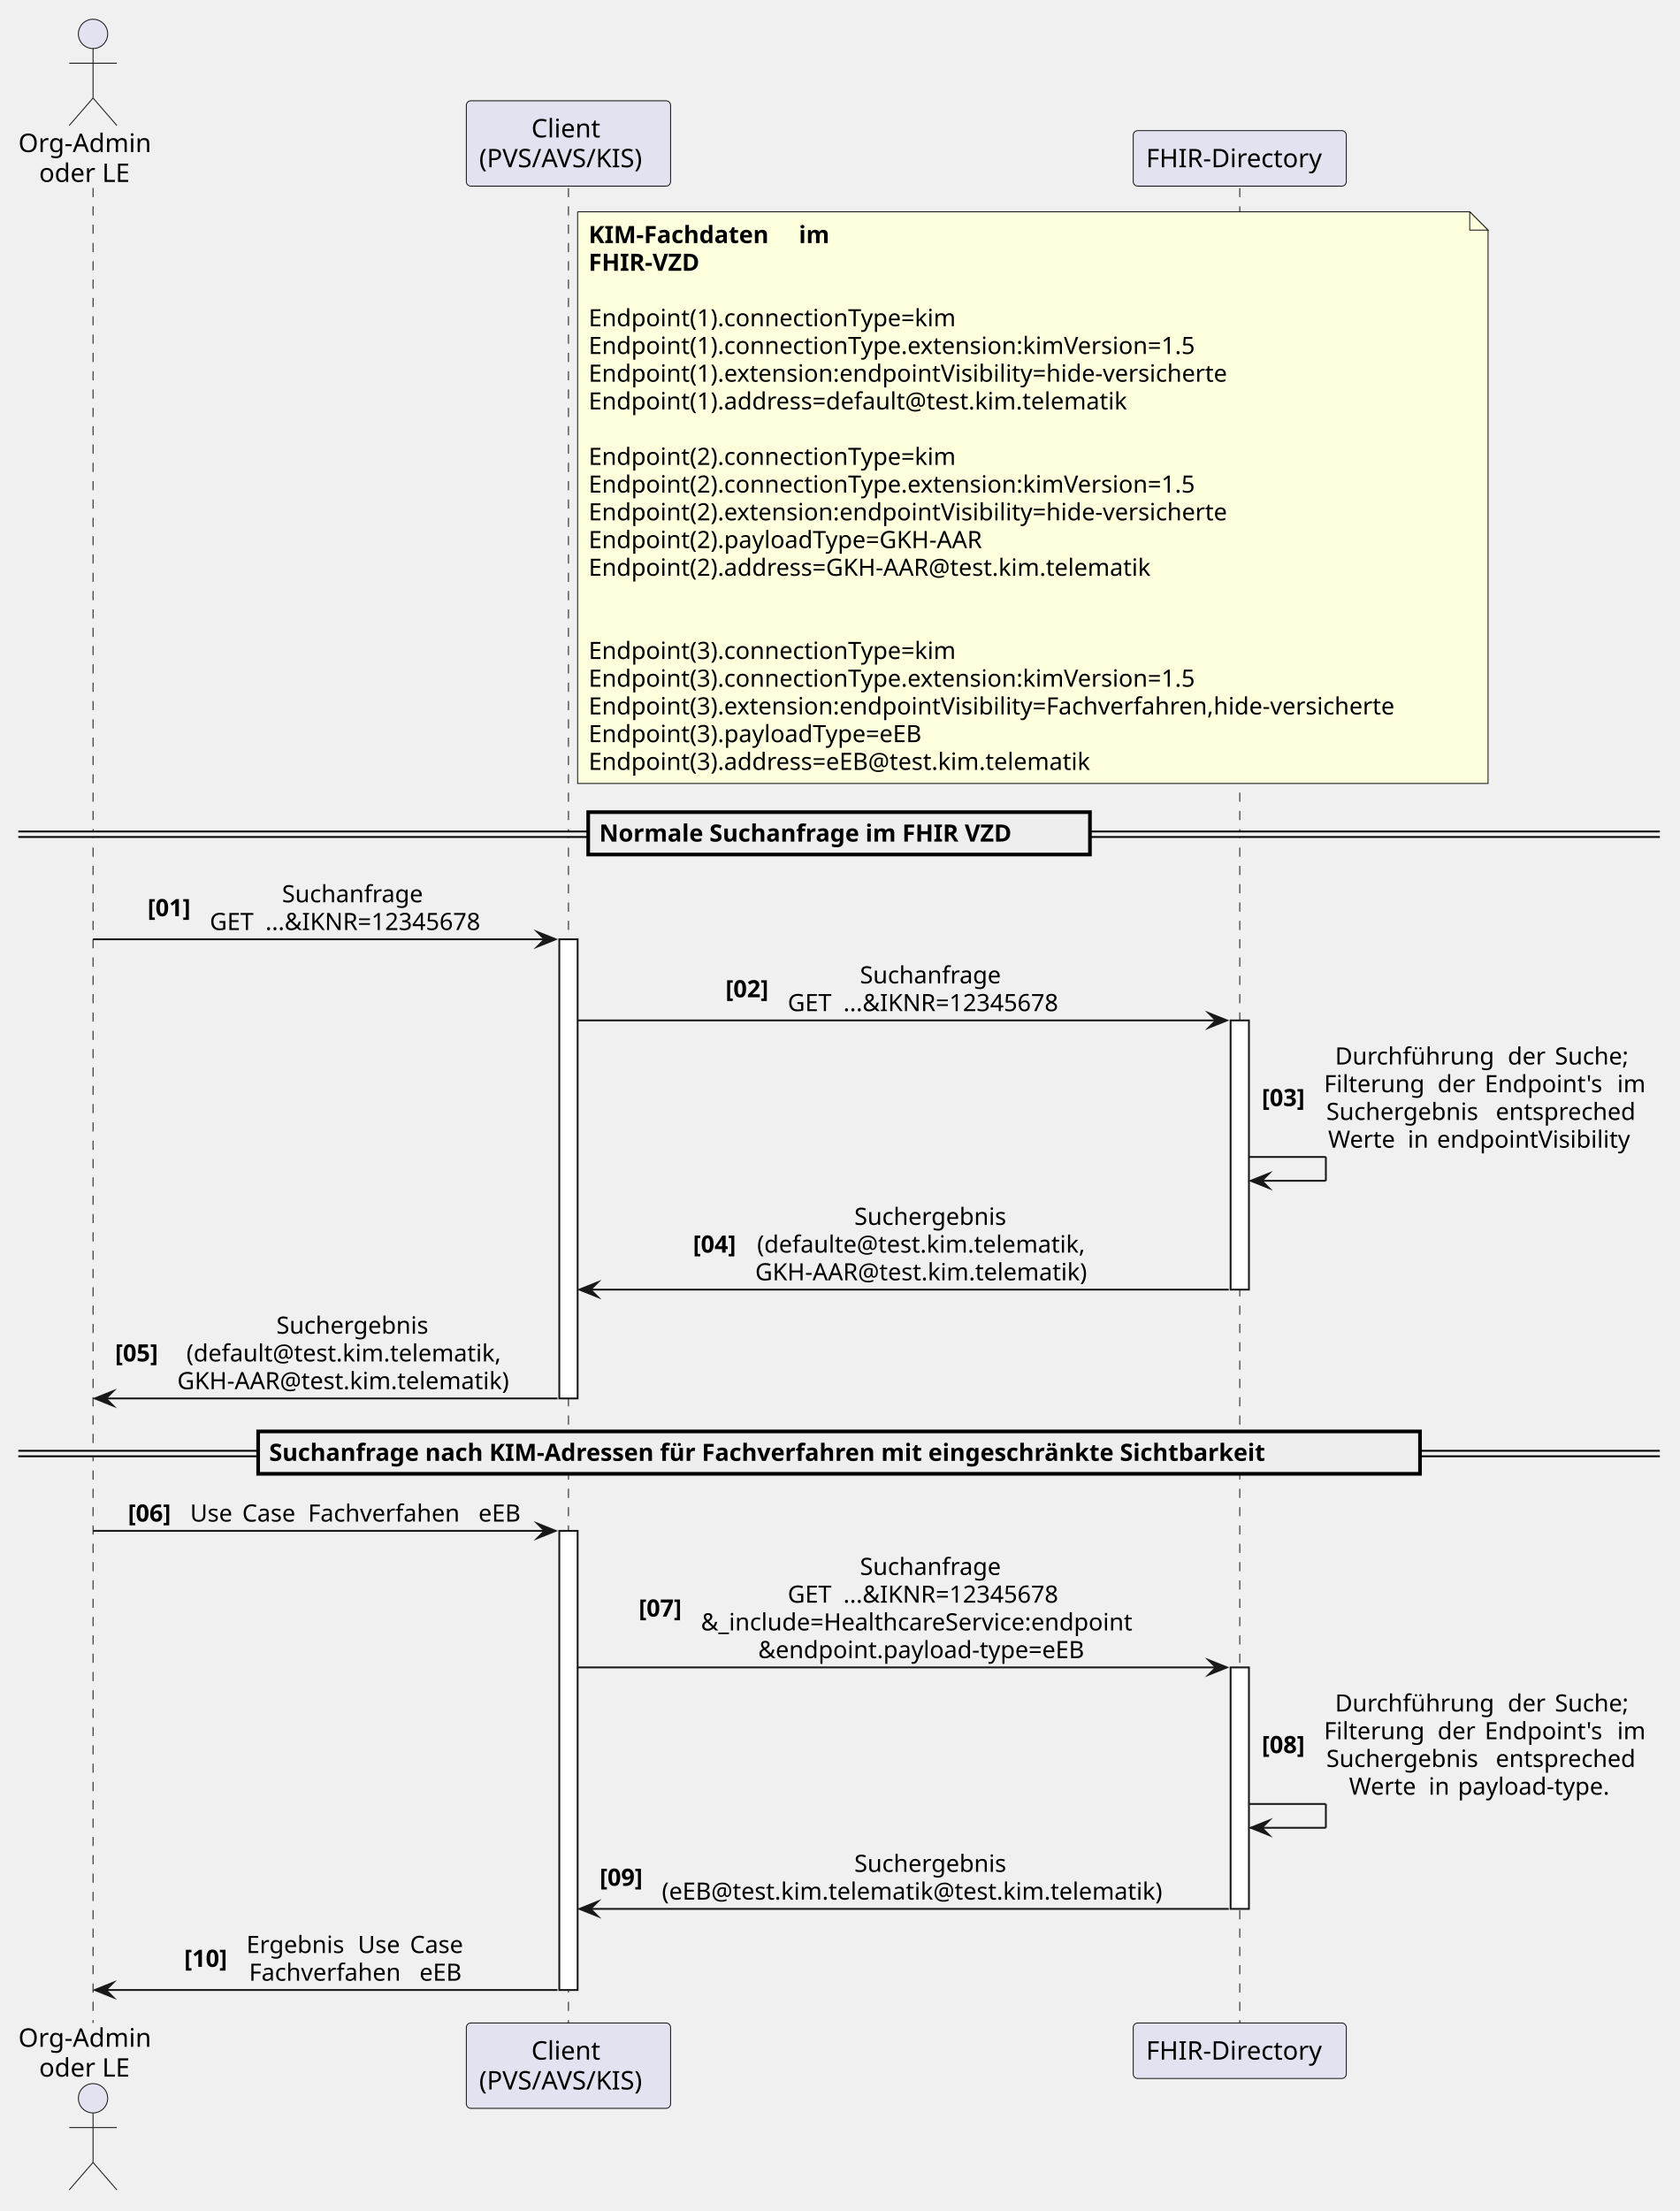
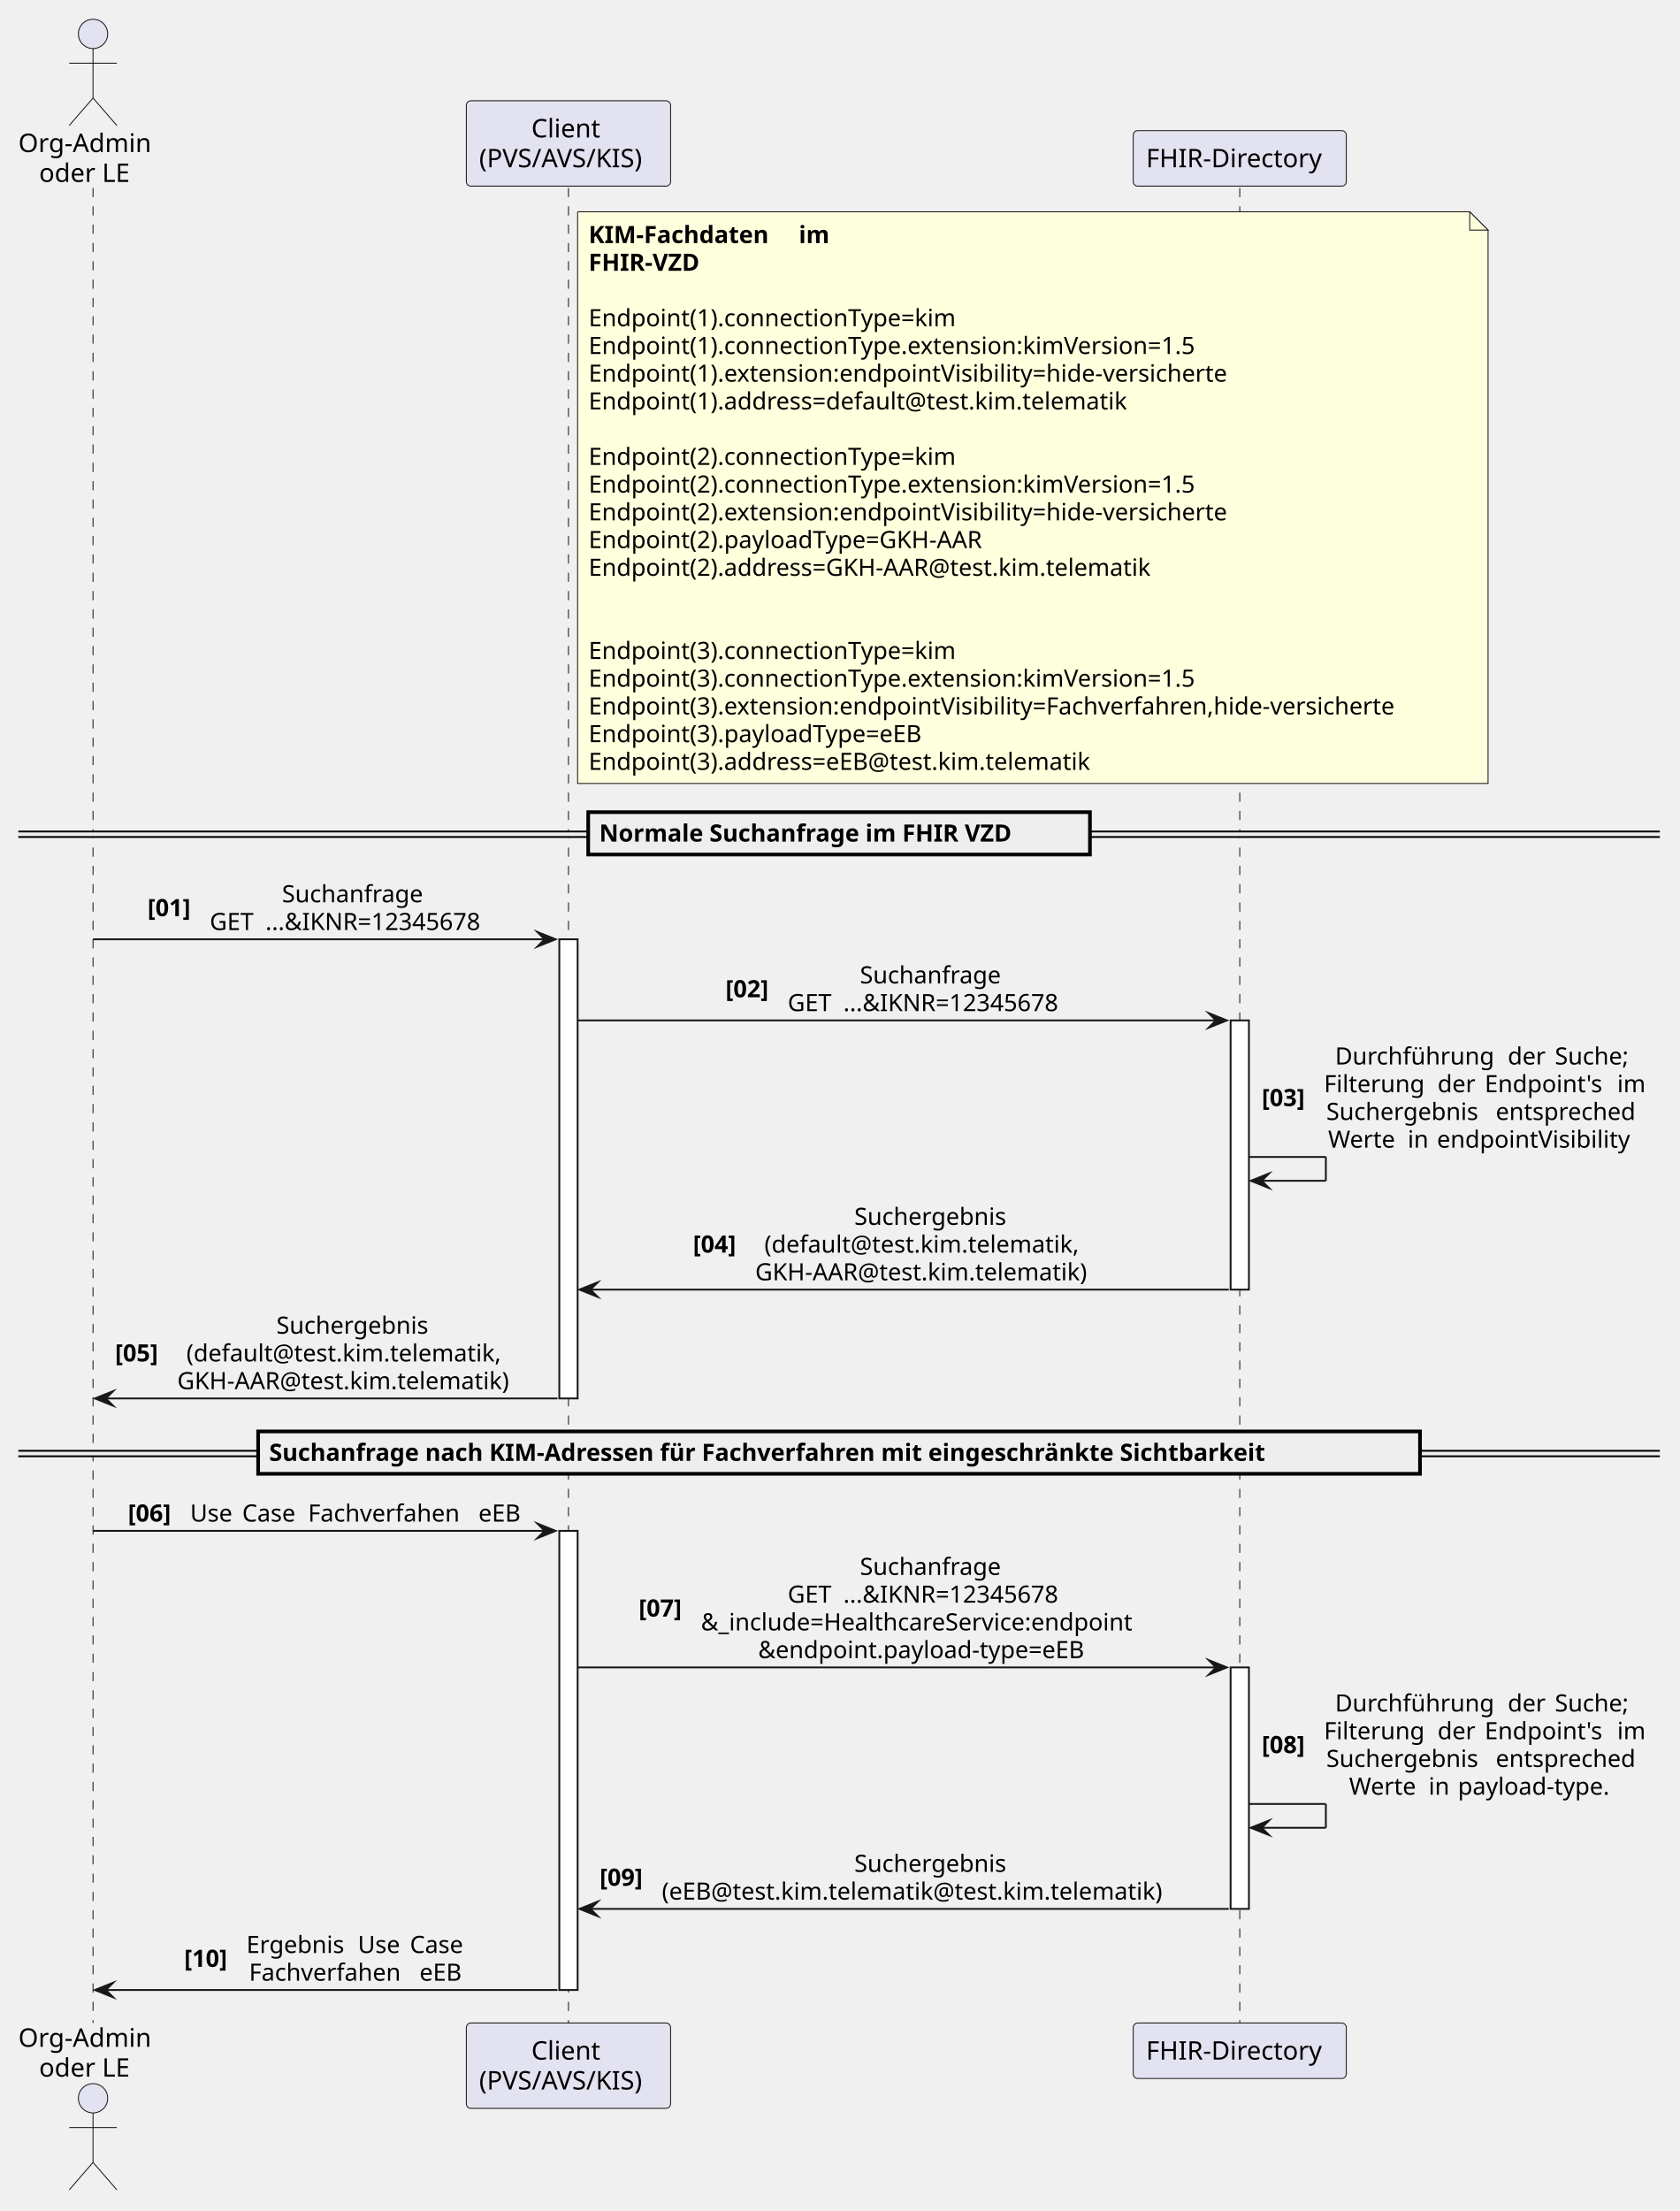
<svg xmlns="http://www.w3.org/2000/svg" version="1.1" data-diagram-type="SEQUENCE" style="width:955px;height:1257px;background:#FFFFFF;" width="955.208px" height="1257.292px" viewBox="0 0 955 1257" zoomAndPan="magnify" preserveAspectRatio="none" contentStyleType="text/css">
  <defs />
  <g font-family="sans-serif" lengthAdjust="spacing">
    <g>
      <rect x="49.259" y="106.868" width="8.333" height="1043.237" fill="#000" fill-opacity="0" />
      <line x1="52.905" y1="106.868" x2="52.905" y2="1150.106" style="stroke:#181818;stroke-width:0.521;stroke-dasharray:5.208,5.208;" />
    </g>
    <g>
      <rect x="319.609" y="106.868" width="8.333" height="1043.237" fill="#000" fill-opacity="0" />
      <line x1="323.254" y1="106.868" x2="323.254" y2="1150.106" style="stroke:#181818;stroke-width:0.521;stroke-dasharray:5.208,5.208;" />
    </g>
    <g>
      <rect x="318.046" y="534.009" width="10.417" height="261.035" fill="#FFF" style="stroke:#181818;stroke-width:1.042;" />
    </g>
    <g>
      <rect x="318.046" y="870.321" width="10.417" height="261.035" fill="#FFF" style="stroke:#181818;stroke-width:1.042;" />
    </g>
    <g>
      <rect x="701.337" y="106.868" width="8.333" height="1043.237" fill="#000" fill-opacity="0" />
      <line x1="704.983" y1="106.868" x2="704.983" y2="1150.106" style="stroke:#181818;stroke-width:0.521;stroke-dasharray:5.208,5.208;" />
    </g>
    <g>
      <rect x="699.775" y="580.119" width="10.417" height="153.052" fill="#FFF" style="stroke:#181818;stroke-width:1.042;" />
    </g>
    <g>
      <rect x="699.775" y="947.957" width="10.417" height="137.288" fill="#FFF" style="stroke:#181818;stroke-width:1.042;" />
    </g>
    <text x="10.417" y="86.453" fill="#000" font-size="14.583" textLength="78.727">Org-Admin</text>
    <text x="22.219" y="103.429" fill="#000" font-size="14.583" textLength="55.122">oder LE</text>
    <ellipse cx="52.905" cy="19.271" rx="8.333" ry="8.333" fill="#E2E2F0" style="stroke:#181818;stroke-width:0.521;" />
    <path d="M52.905,27.604 L52.905,55.729 M39.364,35.938 L66.447,35.938 M52.905,55.729 L39.364,71.354 M52.905,55.729 L66.447,71.354" style="stroke:#181818;stroke-width:0.521;" fill="none" />
    <rect x="265.181" y="57.292" width="116.147" height="48.535" fill="#E2E2F0" style="stroke:#181818;stroke-width:0.521;" rx="2.604" ry="2.604" />
    <text x="302.145" y="78.12" fill="#000" font-size="14.583" textLength="42.219">Client</text>
    <text x="272.473" y="95.096" fill="#000" font-size="14.583" textLength="101.564">(PVS/AVS/KIS)</text>
    <rect x="644.4" y="74.268" width="121.167" height="31.559" fill="#E2E2F0" style="stroke:#181818;stroke-width:0.521;" rx="2.604" ry="2.604" />
    <text x="651.691" y="95.096" fill="#000" font-size="14.583" textLength="106.584">FHIR-Directory</text>
    <text x="10.417" y="1163.642" fill="#000" font-size="14.583" textLength="78.727">Org-Admin</text>
    <text x="22.219" y="1180.618" fill="#000" font-size="14.583" textLength="55.122">oder LE</text>
    <ellipse cx="52.905" cy="1192.912" rx="8.333" ry="8.333" fill="#E2E2F0" style="stroke:#181818;stroke-width:0.521;" />
    <path d="M52.905,1201.245 L52.905,1229.37 M39.364,1209.578 L66.447,1209.578 M52.905,1229.37 L39.364,1244.995 M52.905,1229.37 L66.447,1244.995" style="stroke:#181818;stroke-width:0.521;" fill="none" />
    <rect x="265.181" y="1150.106" width="116.147" height="48.535" fill="#E2E2F0" style="stroke:#181818;stroke-width:0.521;" rx="2.604" ry="2.604" />
    <text x="302.145" y="1170.934" fill="#000" font-size="14.583" textLength="42.219">Client</text>
    <text x="272.473" y="1187.91" fill="#000" font-size="14.583" textLength="101.564">(PVS/AVS/KIS)</text>
    <rect x="644.4" y="1150.106" width="121.167" height="31.559" fill="#E2E2F0" style="stroke:#181818;stroke-width:0.521;" rx="2.604" ry="2.604" />
    <text x="651.691" y="1170.934" fill="#000" font-size="14.583" textLength="106.584">FHIR-Directory</text>
    <path d="M328.463,120.41 L328.463,445.41 L846.171,445.41 L846.171,130.827 L835.754,120.41 L328.463,120.41" style="stroke:#181818;stroke-width:0.521;" fill="#FEFFDD" />
    <path d="M835.754,120.41 L835.754,130.827 L846.171,130.827 L835.754,120.41" style="stroke:#181818;stroke-width:0.521;" fill="#FEFFDD" />
    <text x="334.713" y="138.188" fill="#000" font-size="13.542" textLength="114.813" font-weight="700">KIM-Fachdaten</text>
    <text x="449.526" y="138.188" fill="#000" font-size="13.542" font-weight="700"> </text>
    <text x="454.24" y="138.188" fill="#000" font-size="13.542" textLength="18.752" font-weight="700">im</text>
    <text x="334.713" y="153.952" fill="#000" font-size="13.542" textLength="73.21" font-weight="700">FHIR-VZD</text>
    <text x="334.713" y="169.715" fill="#000" font-size="13.542"> </text>
    <text x="334.713" y="185.478" fill="#000" font-size="13.542" textLength="227.722">Endpoint(1).connectionType=kim</text>
    <text x="334.713" y="201.242" fill="#000" font-size="13.542" textLength="375.226">Endpoint(1).connectionType.extension:kimVersion=1.5</text>
    <text x="334.713" y="217.005" fill="#000" font-size="13.542" textLength="393.469">Endpoint(1).extension:endpointVisibility=hide-versicherte</text>
    <text x="334.713" y="232.768" fill="#000" font-size="13.542" textLength="333.338">Endpoint(1).address=default@test.kim.telematik</text>
    <text x="334.713" y="248.532" fill="#000" font-size="13.542"> </text>
    <text x="334.713" y="264.295" fill="#000" font-size="13.542" textLength="227.722">Endpoint(2).connectionType=kim</text>
    <text x="334.713" y="280.058" fill="#000" font-size="13.542" textLength="375.226">Endpoint(2).connectionType.extension:kimVersion=1.5</text>
    <text x="334.713" y="295.822" fill="#000" font-size="13.542" textLength="393.469">Endpoint(2).extension:endpointVisibility=hide-versicherte</text>
    <text x="334.713" y="311.585" fill="#000" font-size="13.542" textLength="244.543">Endpoint(2).payloadType=GKH-AAR</text>
    <text x="334.713" y="327.348" fill="#000" font-size="13.542" textLength="348.07">Endpoint(2).address=GKH-AAR@test.kim.telematik</text>
    <text x="334.713" y="343.112" fill="#000" font-size="13.542"> </text>
    <text x="334.713" y="358.875" fill="#000" font-size="13.542"> </text>
    <text x="334.713" y="374.638" fill="#000" font-size="13.542" textLength="227.722">Endpoint(3).connectionType=kim</text>
    <text x="334.713" y="390.402" fill="#000" font-size="13.542" textLength="375.226">Endpoint(3).connectionType.extension:kimVersion=1.5</text>
    <text x="334.713" y="406.165" fill="#000" font-size="13.542" textLength="495.93">Endpoint(3).extension:endpointVisibility=Fachverfahren,hide-versicherte</text>
    <text x="334.713" y="421.928" fill="#000" font-size="13.542" textLength="208.342">Endpoint(3).payloadType=eEB</text>
    <text x="334.713" y="437.692" fill="#000" font-size="13.542" textLength="311.868">Endpoint(3).address=eEB@test.kim.telematik</text>
    <rect x="10.417" y="472.725" width="933.439" height="3.125" fill="#EEE" style="stroke:#EEE;stroke-width:1.042;" />
    <line x1="10.417" y1="472.725" x2="943.856" y2="472.725" style="stroke:#000;stroke-width:1.042;" />
    <line x1="10.417" y1="475.85" x2="943.856" y2="475.85" style="stroke:#000;stroke-width:1.042;" />
    <rect x="334.481" y="461.719" width="285.311" height="24.097" fill="#EEE" style="stroke:#000;stroke-width:2.083;" />
    <text x="340.731" y="478.455" fill="#000" font-size="13.542" textLength="266.013" font-weight="700">Normale Suchanfrage im FHIR VZD</text>
    <polygon points="305.546,529.842,315.963,534.009,305.546,538.175,309.713,534.009" fill="#181818" style="stroke:#181818;stroke-width:1.042;stroke-linejoin:miter;stroke-miterlimit:10;" />
    <line x1="52.905" y1="534.009" x2="311.796" y2="534.009" style="stroke:#181818;stroke-width:1.042;" />
    <text x="83.89" y="520.85" fill="#000" font-size="13.542" textLength="31.223" font-weight="700">[01]</text>
    <text x="160.347" y="512.968" fill="#000" font-size="13.542" textLength="85.647">Suchanfrage</text>
    <text x="119.279" y="528.732" fill="#000" font-size="13.542" textLength="27.321">GET</text>
    <text x="146.6" y="528.732" fill="#000" font-size="13.542"> </text>
    <text x="150.905" y="528.732" fill="#000" font-size="13.542" textLength="136.157">...&amp;IKNR=12345678</text>
    <polygon points="687.275,575.952,697.691,580.119,687.275,584.285,691.441,580.119" fill="#181818" style="stroke:#181818;stroke-width:1.042;stroke-linejoin:miter;stroke-miterlimit:10;" />
    <line x1="328.463" y1="580.119" x2="693.525" y2="580.119" style="stroke:#181818;stroke-width:1.042;" />
    <text x="412.533" y="566.96" fill="#000" font-size="13.542" textLength="31.223" font-weight="700">[02]</text>
    <text x="488.99" y="559.078" fill="#000" font-size="13.542" textLength="85.647">Suchanfrage</text>
    <text x="447.922" y="574.842" fill="#000" font-size="13.542" textLength="27.321">GET</text>
    <text x="475.243" y="574.842" fill="#000" font-size="13.542"> </text>
    <text x="479.548" y="574.842" fill="#000" font-size="13.542" textLength="136.157">...&amp;IKNR=12345678</text>
    <line x1="710.191" y1="657.756" x2="753.941" y2="657.756" style="stroke:#181818;stroke-width:1.042;" />
    <line x1="753.941" y1="657.756" x2="753.941" y2="671.297" style="stroke:#181818;stroke-width:1.042;" />
    <line x1="711.233" y1="671.297" x2="753.941" y2="671.297" style="stroke:#181818;stroke-width:1.042;" />
    <polygon points="721.65,667.131,711.233,671.297,721.65,675.464,717.483,671.297" fill="#181818" style="stroke:#181818;stroke-width:1.042;stroke-linejoin:miter;stroke-miterlimit:10;" />
    <text x="717.483" y="628.834" fill="#000" font-size="13.542" textLength="31.223" font-weight="700">[03]</text>
    <text x="759.184" y="605.188" fill="#000" font-size="13.542" textLength="93.866">Durchführung</text>
    <text x="853.049" y="605.188" fill="#000" font-size="13.542"> </text>
    <text x="857.354" y="605.188" fill="#000" font-size="13.542" textLength="22.495">der</text>
    <text x="879.848" y="605.188" fill="#000" font-size="13.542"> </text>
    <text x="884.153" y="605.188" fill="#000" font-size="13.542" textLength="46.1">Suche;</text>
    <text x="752.872" y="620.952" fill="#000" font-size="13.542" textLength="60.283">Filterung</text>
    <text x="813.155" y="620.952" fill="#000" font-size="13.542"> </text>
    <text x="817.46" y="620.952" fill="#000" font-size="13.542" textLength="22.495">der</text>
    <text x="839.954" y="620.952" fill="#000" font-size="13.542"> </text>
    <text x="844.259" y="620.952" fill="#000" font-size="13.542" textLength="71.047">Endpoint's</text>
    <text x="915.306" y="620.952" fill="#000" font-size="13.542"> </text>
    <text x="919.611" y="620.952" fill="#000" font-size="13.542" textLength="16.954">im</text>
    <text x="754.188" y="636.715" fill="#000" font-size="13.542" textLength="92.028">Suchergebnis</text>
    <text x="846.216" y="636.715" fill="#000" font-size="13.542"> </text>
    <text x="850.52" y="636.715" fill="#000" font-size="13.542" textLength="84.728">entspreched</text>
    <text x="755.229" y="652.479" fill="#000" font-size="13.542" textLength="40.929">Werte</text>
    <text x="796.159" y="652.479" fill="#000" font-size="13.542"> </text>
    <text x="800.463" y="652.479" fill="#000" font-size="13.542" textLength="12.345">in</text>
    <text x="812.808" y="652.479" fill="#000" font-size="13.542"> </text>
    <text x="817.112" y="652.479" fill="#000" font-size="13.542" textLength="117.094">endpointVisibility</text>
    <polygon points="339.921,729.004,329.504,733.171,339.921,737.337,335.754,733.171" fill="#181818" style="stroke:#181818;stroke-width:1.042;stroke-linejoin:miter;stroke-miterlimit:10;" />
    <line x1="333.671" y1="733.171" x2="698.733" y2="733.171" style="stroke:#181818;stroke-width:1.042;" />
    <text x="394.048" y="712.13" fill="#000" font-size="13.542" textLength="31.223" font-weight="700">[04]</text>
    <text x="485.799" y="696.367" fill="#000" font-size="13.542" textLength="92.028">Suchergebnis</text>
-     <text x="430.486" y="712.13" fill="#000" font-size="13.542" textLength="202.656">(defaulte@test.kim.telematik,</text>
+     <text x="434.651" y="712.13" fill="#000" font-size="13.542" textLength="194.324">(default@test.kim.telematik,</text>
    <text x="429.438" y="727.894" fill="#000" font-size="13.542" textLength="204.752">GKH-AAR@test.kim.telematik)</text>
    <polygon points="64.364,790.877,53.947,795.044,64.364,799.211,60.197,795.044" fill="#181818" style="stroke:#181818;stroke-width:1.042;stroke-linejoin:miter;stroke-miterlimit:10;" />
    <line x1="58.114" y1="795.044" x2="317.004" y2="795.044" style="stroke:#181818;stroke-width:1.042;" />
    <text x="65.405" y="774.004" fill="#000" font-size="13.542" textLength="31.223" font-weight="700">[05]</text>
    <text x="157.156" y="758.24" fill="#000" font-size="13.542" textLength="92.028">Suchergebnis</text>
    <text x="106.008" y="774.004" fill="#000" font-size="13.542" textLength="194.324">(default@test.kim.telematik,</text>
    <text x="100.794" y="789.767" fill="#000" font-size="13.542" textLength="204.752">GKH-AAR@test.kim.telematik)</text>
    <rect x="10.417" y="824.801" width="933.439" height="3.125" fill="#EEE" style="stroke:#EEE;stroke-width:1.042;" />
    <line x1="10.417" y1="824.801" x2="943.856" y2="824.801" style="stroke:#000;stroke-width:1.042;" />
    <line x1="10.417" y1="827.926" x2="943.856" y2="827.926" style="stroke:#000;stroke-width:1.042;" />
    <rect x="146.798" y="813.794" width="660.676" height="24.097" fill="#EEE" style="stroke:#000;stroke-width:2.083;" />
    <text x="153.048" y="830.53" fill="#000" font-size="13.542" textLength="641.378" font-weight="700">Suchanfrage nach KIM-Adressen für Fachverfahren mit eingeschränkte Sichtbarkeit</text>
    <polygon points="305.546,866.154,315.963,870.321,305.546,874.487,309.713,870.321" fill="#181818" style="stroke:#181818;stroke-width:1.042;stroke-linejoin:miter;stroke-miterlimit:10;" />
    <line x1="52.905" y1="870.321" x2="311.796" y2="870.321" style="stroke:#181818;stroke-width:1.042;" />
    <text x="72.722" y="865.044" fill="#000" font-size="13.542" textLength="31.223" font-weight="700">[06]</text>
    <text x="108.111" y="865.044" fill="#000" font-size="13.542" textLength="25.298">Use</text>
    <text x="133.409" y="865.044" fill="#000" font-size="13.542"> </text>
    <text x="137.713" y="865.044" fill="#000" font-size="13.542" textLength="33.14">Case</text>
    <text x="170.853" y="865.044" fill="#000" font-size="13.542"> </text>
    <text x="175.158" y="865.044" fill="#000" font-size="13.542" textLength="92.59">Fachverfahen</text>
    <text x="267.748" y="865.044" fill="#000" font-size="13.542"> </text>
    <text x="272.052" y="865.044" fill="#000" font-size="13.542" textLength="26.177">eEB</text>
    <polygon points="687.275,943.791,697.691,947.957,687.275,952.124,691.441,947.957" fill="#181818" style="stroke:#181818;stroke-width:1.042;stroke-linejoin:miter;stroke-miterlimit:10;" />
    <line x1="328.463" y1="947.957" x2="693.525" y2="947.957" style="stroke:#181818;stroke-width:1.042;" />
    <text x="363.173" y="919.035" fill="#000" font-size="13.542" textLength="31.223" font-weight="700">[07]</text>
    <text x="488.99" y="895.39" fill="#000" font-size="13.542" textLength="85.647">Suchanfrage</text>
    <text x="447.922" y="911.154" fill="#000" font-size="13.542" textLength="27.321">GET</text>
    <text x="475.243" y="911.154" fill="#000" font-size="13.542"> </text>
    <text x="479.548" y="911.154" fill="#000" font-size="13.542" textLength="136.157">...&amp;IKNR=12345678</text>
    <text x="398.562" y="926.917" fill="#000" font-size="13.542" textLength="266.502">&amp;_include=HealthcareService:endpoint</text>
    <text x="431.104" y="942.68" fill="#000" font-size="13.542" textLength="201.419">&amp;endpoint.payload-type=eEB</text>
    <line x1="710.191" y1="1025.594" x2="753.941" y2="1025.594" style="stroke:#181818;stroke-width:1.042;" />
    <line x1="753.941" y1="1025.594" x2="753.941" y2="1039.136" style="stroke:#181818;stroke-width:1.042;" />
    <line x1="711.233" y1="1039.136" x2="753.941" y2="1039.136" style="stroke:#181818;stroke-width:1.042;" />
    <polygon points="721.65,1034.969,711.233,1039.136,721.65,1043.302,717.483,1039.136" fill="#181818" style="stroke:#181818;stroke-width:1.042;stroke-linejoin:miter;stroke-miterlimit:10;" />
    <text x="717.483" y="996.672" fill="#000" font-size="13.542" textLength="31.223" font-weight="700">[08]</text>
    <text x="759.184" y="973.027" fill="#000" font-size="13.542" textLength="93.866">Durchführung</text>
    <text x="853.049" y="973.027" fill="#000" font-size="13.542"> </text>
    <text x="857.354" y="973.027" fill="#000" font-size="13.542" textLength="22.495">der</text>
    <text x="879.848" y="973.027" fill="#000" font-size="13.542"> </text>
    <text x="884.153" y="973.027" fill="#000" font-size="13.542" textLength="46.1">Suche;</text>
    <text x="752.872" y="988.79" fill="#000" font-size="13.542" textLength="60.283">Filterung</text>
    <text x="813.155" y="988.79" fill="#000" font-size="13.542"> </text>
    <text x="817.46" y="988.79" fill="#000" font-size="13.542" textLength="22.495">der</text>
    <text x="839.954" y="988.79" fill="#000" font-size="13.542"> </text>
    <text x="844.259" y="988.79" fill="#000" font-size="13.542" textLength="71.047">Endpoint's</text>
    <text x="915.306" y="988.79" fill="#000" font-size="13.542"> </text>
    <text x="919.611" y="988.79" fill="#000" font-size="13.542" textLength="16.954">im</text>
    <text x="754.188" y="1004.554" fill="#000" font-size="13.542" textLength="92.028">Suchergebnis</text>
    <text x="846.216" y="1004.554" fill="#000" font-size="13.542"> </text>
    <text x="850.52" y="1004.554" fill="#000" font-size="13.542" textLength="84.728">entspreched</text>
    <text x="767.131" y="1020.317" fill="#000" font-size="13.542" textLength="40.929">Werte</text>
    <text x="808.06" y="1020.317" fill="#000" font-size="13.542"> </text>
    <text x="812.365" y="1020.317" fill="#000" font-size="13.542" textLength="12.345">in</text>
    <text x="824.71" y="1020.317" fill="#000" font-size="13.542"> </text>
    <text x="829.014" y="1020.317" fill="#000" font-size="13.542" textLength="93.291">payload-type.</text>
    <polygon points="339.921,1081.079,329.504,1085.246,339.921,1089.412,335.754,1085.246" fill="#181818" style="stroke:#181818;stroke-width:1.042;stroke-linejoin:miter;stroke-miterlimit:10;" />
    <line x1="333.671" y1="1085.246" x2="698.733" y2="1085.246" style="stroke:#181818;stroke-width:1.042;" />
    <text x="340.963" y="1072.087" fill="#000" font-size="13.542" textLength="31.223" font-weight="700">[09]</text>
    <text x="485.799" y="1064.205" fill="#000" font-size="13.542" textLength="92.028">Suchergebnis</text>
    <text x="376.352" y="1079.969" fill="#000" font-size="13.542" textLength="310.923">(eEB@test.kim.telematik@test.kim.telematik)</text>
    <polygon points="64.364,1127.189,53.947,1131.356,64.364,1135.522,60.197,1131.356" fill="#181818" style="stroke:#181818;stroke-width:1.042;stroke-linejoin:miter;stroke-miterlimit:10;" />
    <line x1="58.114" y1="1131.356" x2="317.004" y2="1131.356" style="stroke:#181818;stroke-width:1.042;" />
    <text x="104.734" y="1118.197" fill="#000" font-size="13.542" textLength="31.223" font-weight="700">[10]</text>
    <text x="140.123" y="1110.315" fill="#000" font-size="13.542" textLength="59.046">Ergebnis</text>
    <text x="199.17" y="1110.315" fill="#000" font-size="13.542"> </text>
    <text x="203.474" y="1110.315" fill="#000" font-size="13.542" textLength="25.298">Use</text>
    <text x="228.772" y="1110.315" fill="#000" font-size="13.542"> </text>
    <text x="233.077" y="1110.315" fill="#000" font-size="13.542" textLength="33.14">Case</text>
    <text x="141.634" y="1126.079" fill="#000" font-size="13.542" textLength="92.59">Fachverfahen</text>
    <text x="234.224" y="1126.079" fill="#000" font-size="13.542"> </text>
    <text x="238.529" y="1126.079" fill="#000" font-size="13.542" textLength="26.177">eEB</text>
  </g>
</svg>
